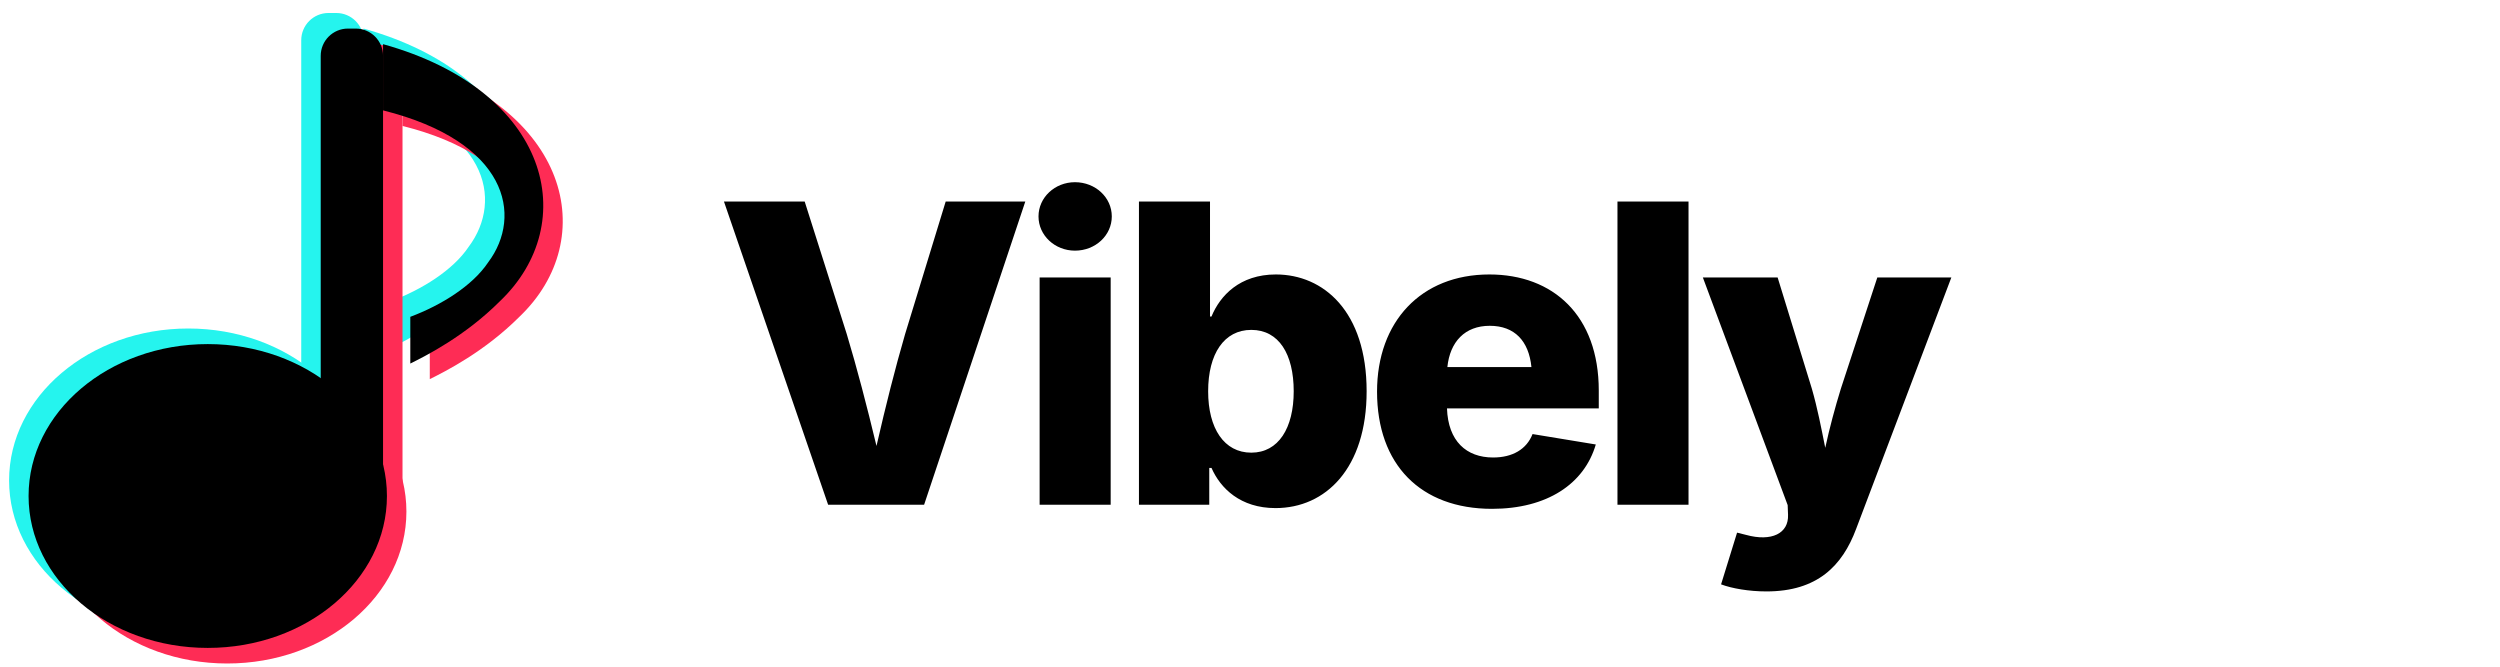
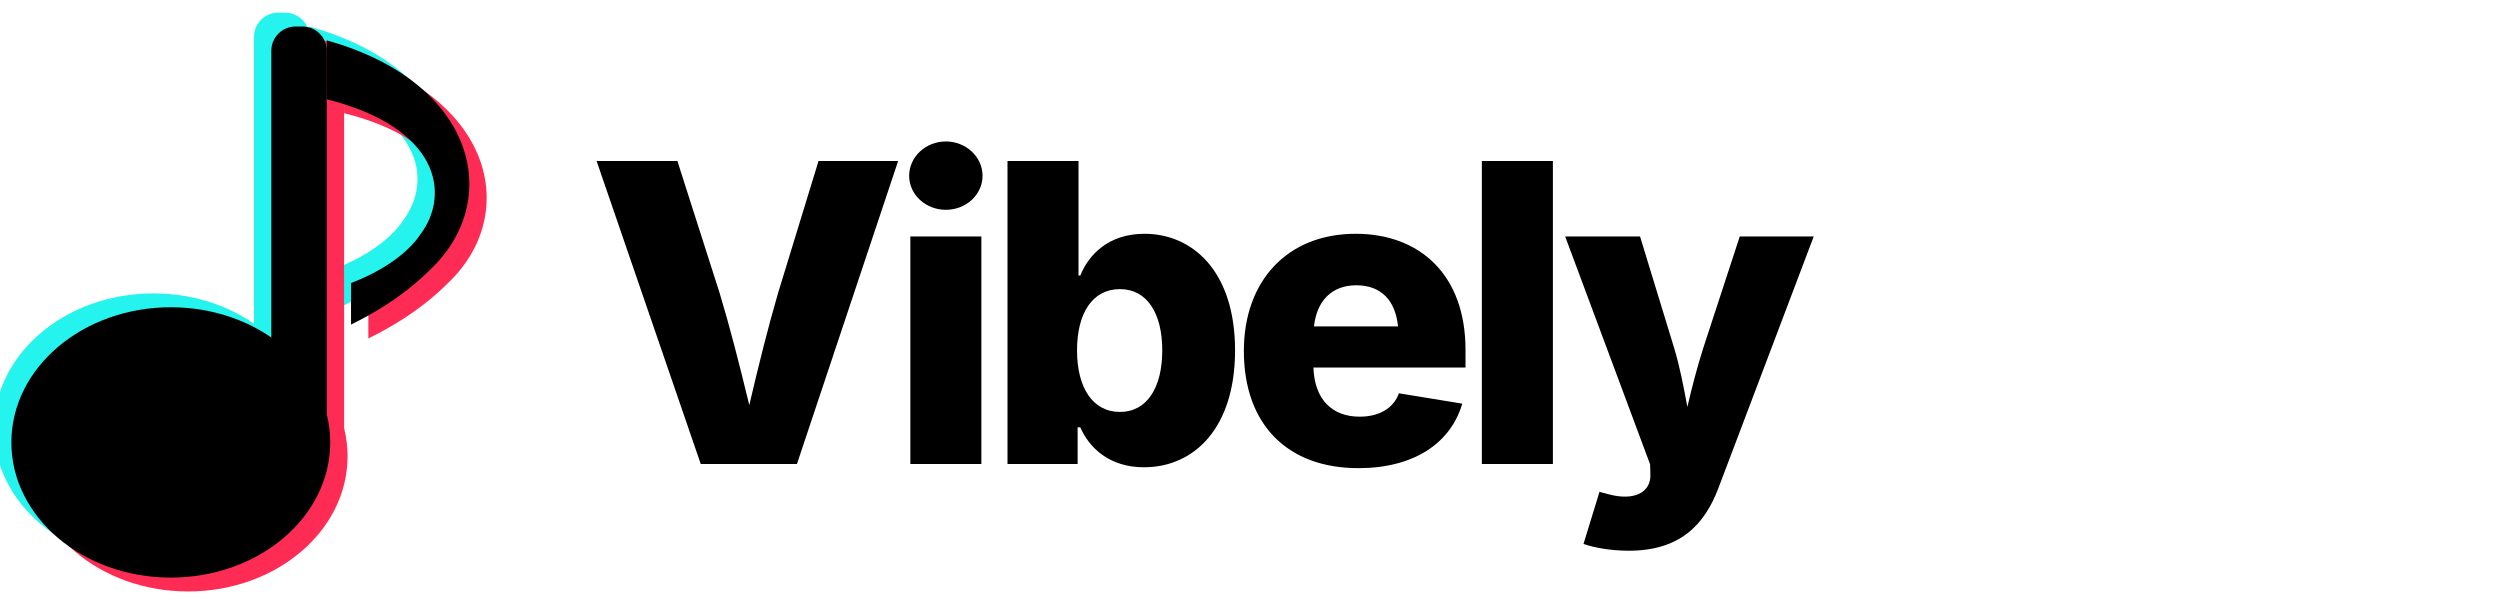
- <svg xmlns="http://www.w3.org/2000/svg" width="105" height="28" viewBox="0 0 105 28" fill="none" role="img" aria-label="Vibely">
+ <svg xmlns="http://www.w3.org/2000/svg" width="132" height="32" viewBox="0 0 132 32" fill="none" role="img" aria-label="Vibely">
  <defs>
    <g id="vibely-note">
      <ellipse cx="128" cy="336" rx="92" ry="78" />
      <rect x="186" y="96" width="32" height="256" rx="14" />
      <path d="M218 104C304 128 320 196 278 236C260 254 240 264 232 268L232 244C248 238 264 228 272 216C290 192 282 154 218 138Z" />
    </g>
  </defs>
-   <g transform="translate(1.2 1.2) scale(0.0818) translate(-36 -96)">
+   <g transform="translate(0.6 1.4) scale(0.0915) translate(-36 -96)">
    <use href="#vibely-note" fill="#25F4EE" transform="translate(-10 -8)" />
    <use href="#vibely-note" fill="#FE2C55" transform="translate(10 8)" />
    <use href="#vibely-note" fill="currentColor" />
  </g>
-   <text x="30" y="21.2" fill="currentColor" font-family="Inter, system-ui, -apple-system, Segoe UI, Roboto, sans-serif" font-size="17.5" font-weight="800" letter-spacing="-0.045em">Vibely</text>
+   <text x="31" y="24.5" fill="currentColor" font-family="Inter, system-ui, -apple-system, Segoe UI, Roboto, sans-serif" font-size="22" font-weight="800" letter-spacing="-0.05em">Vibely</text>
</svg>
